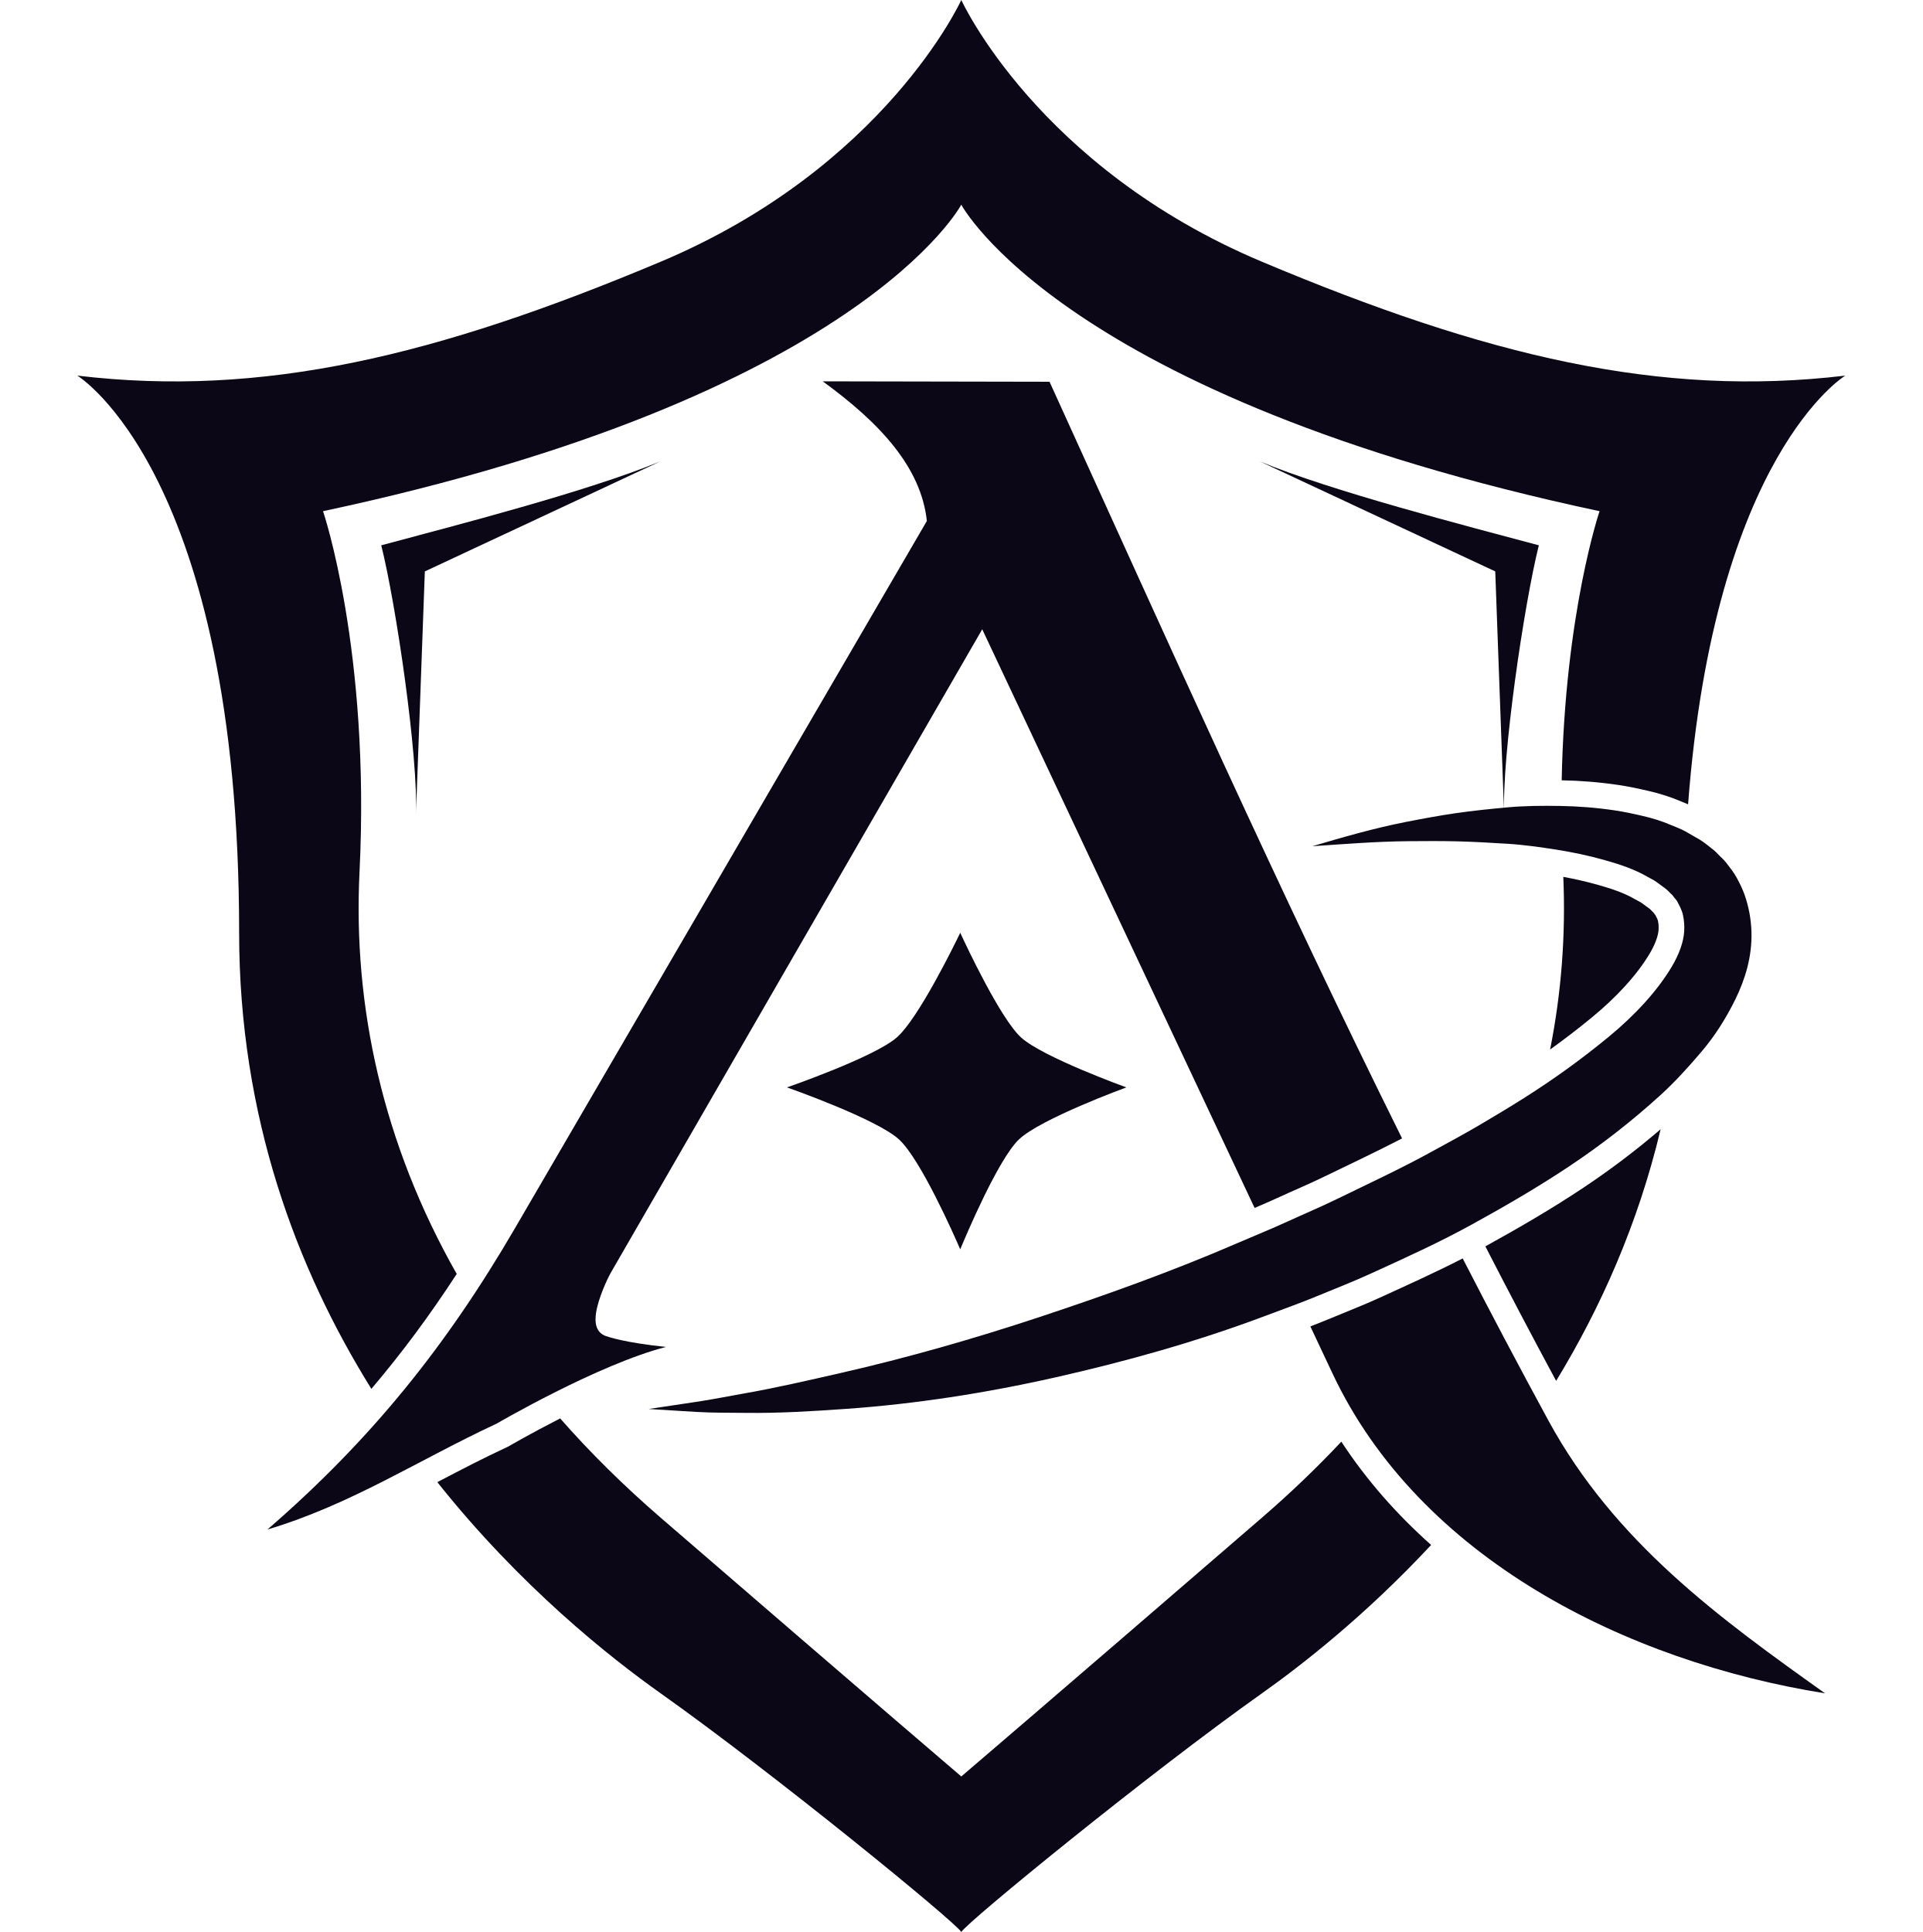
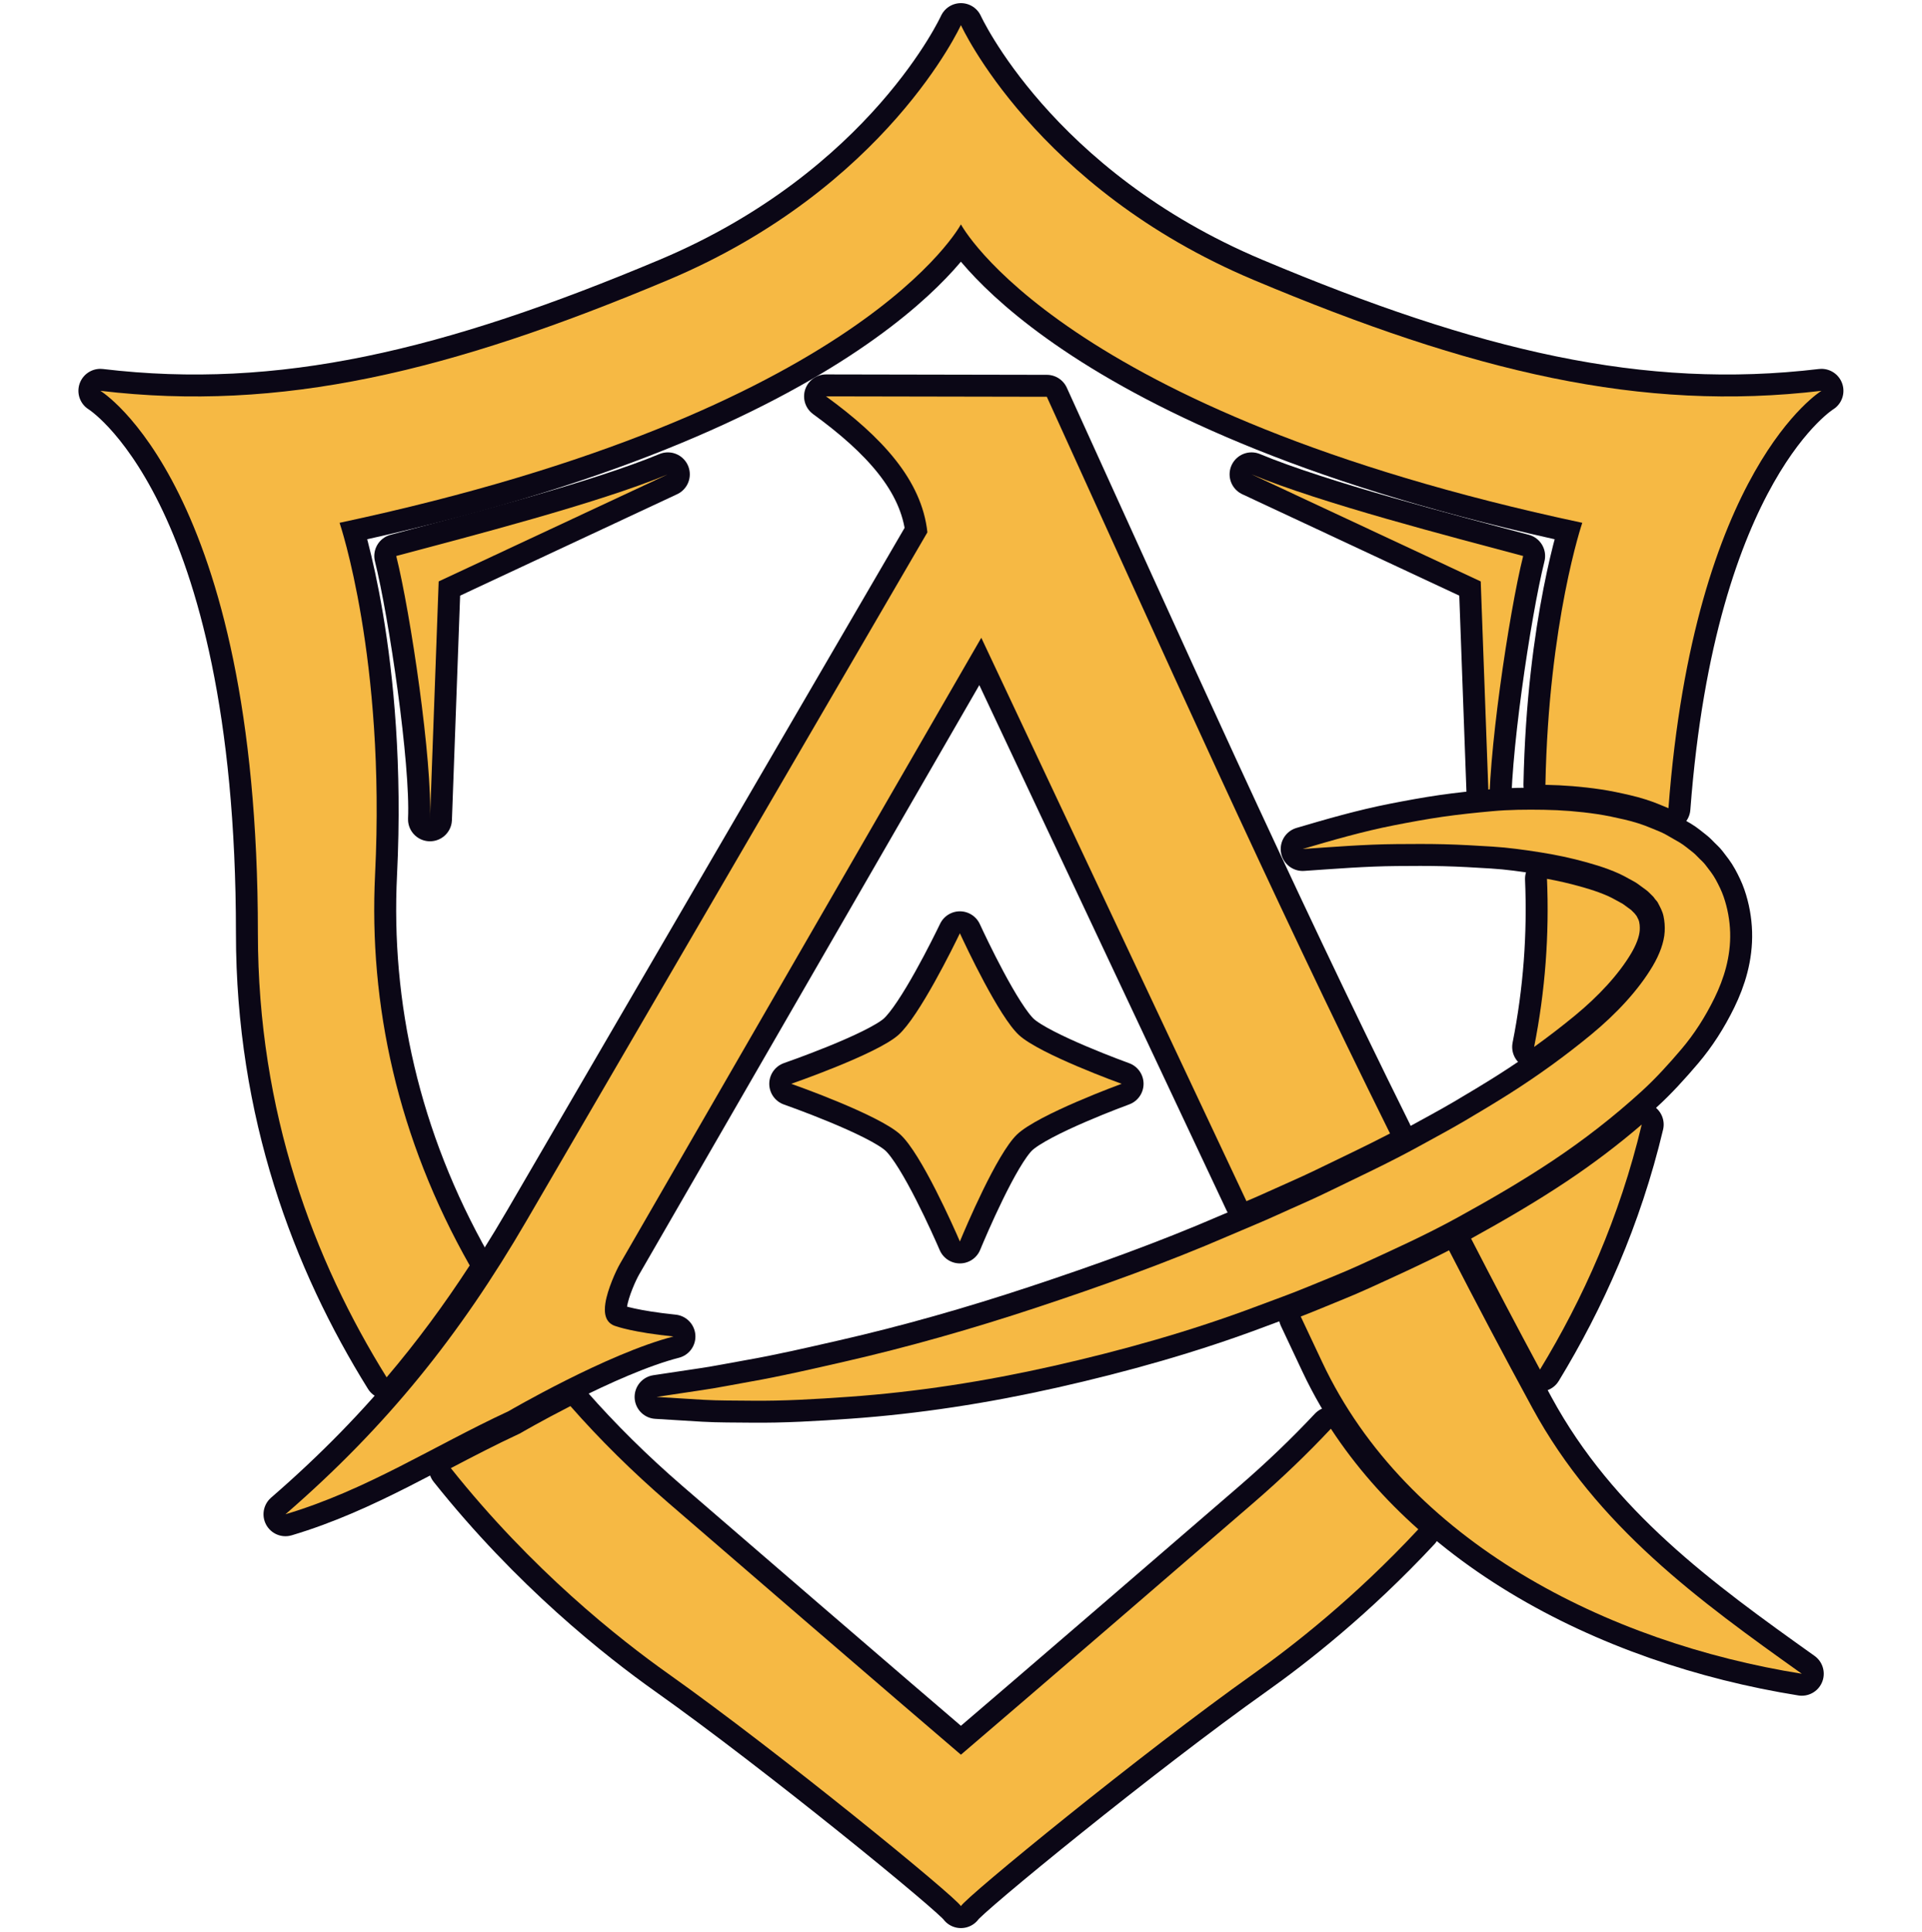
- <svg xmlns="http://www.w3.org/2000/svg" viewBox="-12 0 298.392 299.895">
-   <style>path{fill:#0b0716}@media (prefers-color-scheme:dark){path{fill:#f6b944}}</style>
+ <svg xmlns="http://www.w3.org/2000/svg" viewBox="-16 -4 306.392 307.895">
+   <style>path{fill:#f6b944;stroke:#0b0716;stroke-width:7;stroke-linejoin:round;paint-order:stroke}</style>
  <path d="M90.472 71.621 C79.464 76.205 58.687 81.566 47.171 84.643 C49.443 93.724 52.959 117.45 52.55 126.627 L53.936 88.696 Z" />
  <path d="M183.53 71.621 C194.539 76.205 215.316 81.566 226.832 84.643 C224.56 93.724 221.044 117.45 221.453 126.627 L220.067 88.696 Z" />
  <path d="M146.451 161.022 C143.257 158.076 137.984 146.855 137.031 144.792 C136.036 146.855 130.536 158.076 127.206 161.022 C123.733 164.091 110.14 168.791 110.14 168.791 C110.14 168.791 124.068 173.669 127.55 176.888 C130.898 179.986 136.066 191.697 137.031 193.926 C137.956 191.697 142.909 179.986 146.121 176.888 C149.46 173.669 162.814 168.791 162.814 168.791 C162.814 168.791 149.781 164.091 146.451 161.022" />
  <path d="M191.679 131.356 C196.398 129.965 201.243 128.555 206.295 127.567 C208.82 127.073 211.382 126.597 213.989 126.22 C216.596 125.843 219.247 125.571 221.933 125.325 C224.62 125.079 227.359 125.059 230.138 125.104 C232.917 125.149 235.739 125.364 238.612 125.791 C240.049 126.005 241.498 126.315 242.956 126.654 C244.415 126.992 245.883 127.437 247.359 128.07 C248.097 128.387 248.845 128.643 249.575 129.053 C250.305 129.462 251.036 129.882 251.765 130.311 C252.494 130.74 253.188 131.345 253.892 131.889 C254.244 132.161 254.569 132.524 254.901 132.855 C255.234 133.186 255.585 133.492 255.881 133.876 C256.474 134.642 257.086 135.404 257.559 136.277 C258.033 137.15 258.473 138.044 258.79 138.961 C259.424 140.793 259.774 142.716 259.832 144.651 C259.947 148.521 258.83 152.056 257.345 155.094 C255.86 158.133 254.084 160.89 252.065 163.264 C250.047 165.638 247.958 167.941 245.719 169.98 C241.242 174.059 236.507 177.733 231.579 181.019 C226.652 184.306 221.557 187.254 216.411 190.087 C211.266 192.92 205.947 195.315 200.655 197.735 C198.009 198.945 195.307 199.991 192.634 201.102 C189.962 202.214 187.241 203.178 184.548 204.194 C173.775 208.259 162.742 211.335 151.821 213.799 C140.9 216.263 130.032 217.932 119.415 218.686 C114.107 219.064 108.887 219.376 103.746 219.315 C101.175 219.284 98.635 219.312 96.124 219.169 C93.612 219.027 91.128 218.875 88.673 218.713 C91.104 218.338 93.557 217.97 96.029 217.609 C98.502 217.248 100.974 216.737 103.469 216.302 C108.459 215.432 113.482 214.262 118.555 213.105 C128.7 210.79 138.981 207.866 149.27 204.46 C159.559 201.053 169.932 197.344 180.128 192.928 C182.677 191.824 185.262 190.788 187.792 189.627 C190.321 188.466 192.897 187.384 195.4 186.165 C200.405 183.728 205.478 181.377 210.327 178.702 C212.751 177.365 215.201 176.063 217.573 174.664 C219.944 173.265 222.302 171.855 224.61 170.394 C229.226 167.472 233.586 164.308 237.644 160.966 C241.702 157.625 245.206 153.851 247.467 150.045 C248.598 148.142 249.297 146.224 249.394 144.545 C249.443 143.705 249.379 142.879 249.209 142.068 C249.039 141.258 248.667 140.611 248.287 139.882 C248.193 139.699 248.021 139.547 247.884 139.376 C247.747 139.206 247.649 139.018 247.469 138.857 C247.108 138.535 246.821 138.163 246.392 137.86 C245.964 137.557 245.54 137.246 245.116 136.926 C244.692 136.605 244.155 136.37 243.67 136.086 C241.731 134.953 239.357 134.15 236.955 133.481 C234.554 132.812 232.068 132.279 229.545 131.885 C227.022 131.492 224.479 131.129 221.919 130.972 C219.359 130.815 216.804 130.663 214.252 130.599 C211.701 130.535 209.161 130.553 206.631 130.574 C201.572 130.615 196.588 131.024 191.679 131.356 Z" />
  <path d="M90.537 40.627 C125.391 25.965 137.194 0.004 137.196 0 L137.196 0 L137.196 0 C137.198 0.004 149.001 25.965 183.855 40.627 C218.712 55.29 245.652 61.733 274.392 58.305 C274.392 58.305 254.098 70.586 249.996 124.853 C249.643 124.705 249.287 124.562 248.929 124.408 C247.237 123.683 245.545 123.164 243.857 122.773 C242.294 122.41 240.74 122.079 239.198 121.85 C236.213 121.407 233.276 121.177 230.379 121.123 C230.89 95.083 236.257 79.35 236.257 79.35 C152.943 61.602 137.198 31.774 137.196 31.77 L137.196 31.77 L137.196 31.77 C137.194 31.774 121.45 61.602 38.136 79.35 C38.136 79.35 45.497 100.93 43.798 135.374 C42.771 156.192 47.408 177.525 58.884 197.75 C54.765 204.08 50.413 209.969 45.639 215.587 C34.059 196.985 25.114 173.377 25.114 144.792 C25.114 73.502 0 58.305 0 58.305 C28.74 61.733 55.68 55.29 90.537 40.627 Z M228.581 162.913 C230.358 153.972 231.01 144.996 230.629 136.111 C232.415 136.439 234.174 136.842 235.886 137.319 C237.921 137.886 240.053 138.587 241.66 139.526 C241.917 139.677 242.184 139.816 242.448 139.958 C242.519 139.995 242.666 140.074 242.727 140.115 C243.168 140.448 243.611 140.772 244.057 141.088 C244.235 141.254 244.403 141.44 244.58 141.61 C244.687 141.761 244.802 141.907 244.924 142.047 C245.027 142.242 245.131 142.444 245.202 142.599 C245.423 143.082 245.447 143.796 245.417 144.314 C245.358 145.325 244.832 146.681 244.042 148.01 C242.022 151.408 238.804 154.849 235.111 157.891 C233.016 159.616 230.837 161.293 228.581 162.913 Z M233.79 184.334 C237.915 181.583 241.909 178.569 245.734 175.285 C242.213 190.087 236.359 203.111 229.516 214.349 C225.779 207.411 222.123 200.451 218.532 193.468 C223.708 190.614 228.832 187.641 233.79 184.334 Z M67.066 224.435 C67.066 224.435 70.353 222.516 74.939 220.174 C79.577 225.453 84.768 230.6 90.537 235.583 C125.169 265.494 137.196 275.753 137.196 275.753 C137.196 275.753 149.224 265.494 183.855 235.583 C188.303 231.742 192.407 227.803 196.178 223.781 C200.088 229.756 204.806 235.093 210.116 239.816 C199.904 250.781 190.039 258.463 183.855 262.848 C166.179 275.383 138.093 298.349 137.196 299.895 C136.3 298.349 108.214 275.383 90.537 262.848 C82.659 257.262 68.808 246.324 55.873 230.067 C59.443 228.198 63.046 226.322 66.736 224.608 L66.905 224.529 Z" />
  <path d="M131.851 80.869 C130.952 72.49 124.529 65.627 115.69 59.192 L150.891 59.258 C169.087 99.219 186.547 138.306 205.606 176.71 L205.606 176.71 C201.688 178.749 197.62 180.653 193.655 182.583 C191.22 183.769 188.612 184.867 186.13 186.006 C185.001 186.524 183.86 187.017 182.717 187.502 L140.445 97.679 L82.844 197.48 C82.198 198.602 80.842 201.592 80.514 203.763 C80.303 205.154 80.348 206.985 82.334 207.481 C82.334 207.481 84.921 208.418 91.368 209.078 C80.844 211.778 65.057 220.995 65.057 220.995 C53.024 226.586 42.468 233.555 29.509 237.419 C45.683 223.409 57.33 208.846 67.928 190.645 Z M202.312 201.358 C206.583 199.405 210.827 197.487 215.014 195.34 C219.338 203.748 223.759 212.125 228.3 220.473 C238.6 239.409 254.945 251.236 271.254 262.848 C240.331 257.905 208.286 241.833 194.803 213.183 L191.372 205.893 C192.307 205.534 193.239 205.166 194.165 204.781 C196.904 203.641 199.588 202.604 202.312 201.358 Z" />
</svg>
